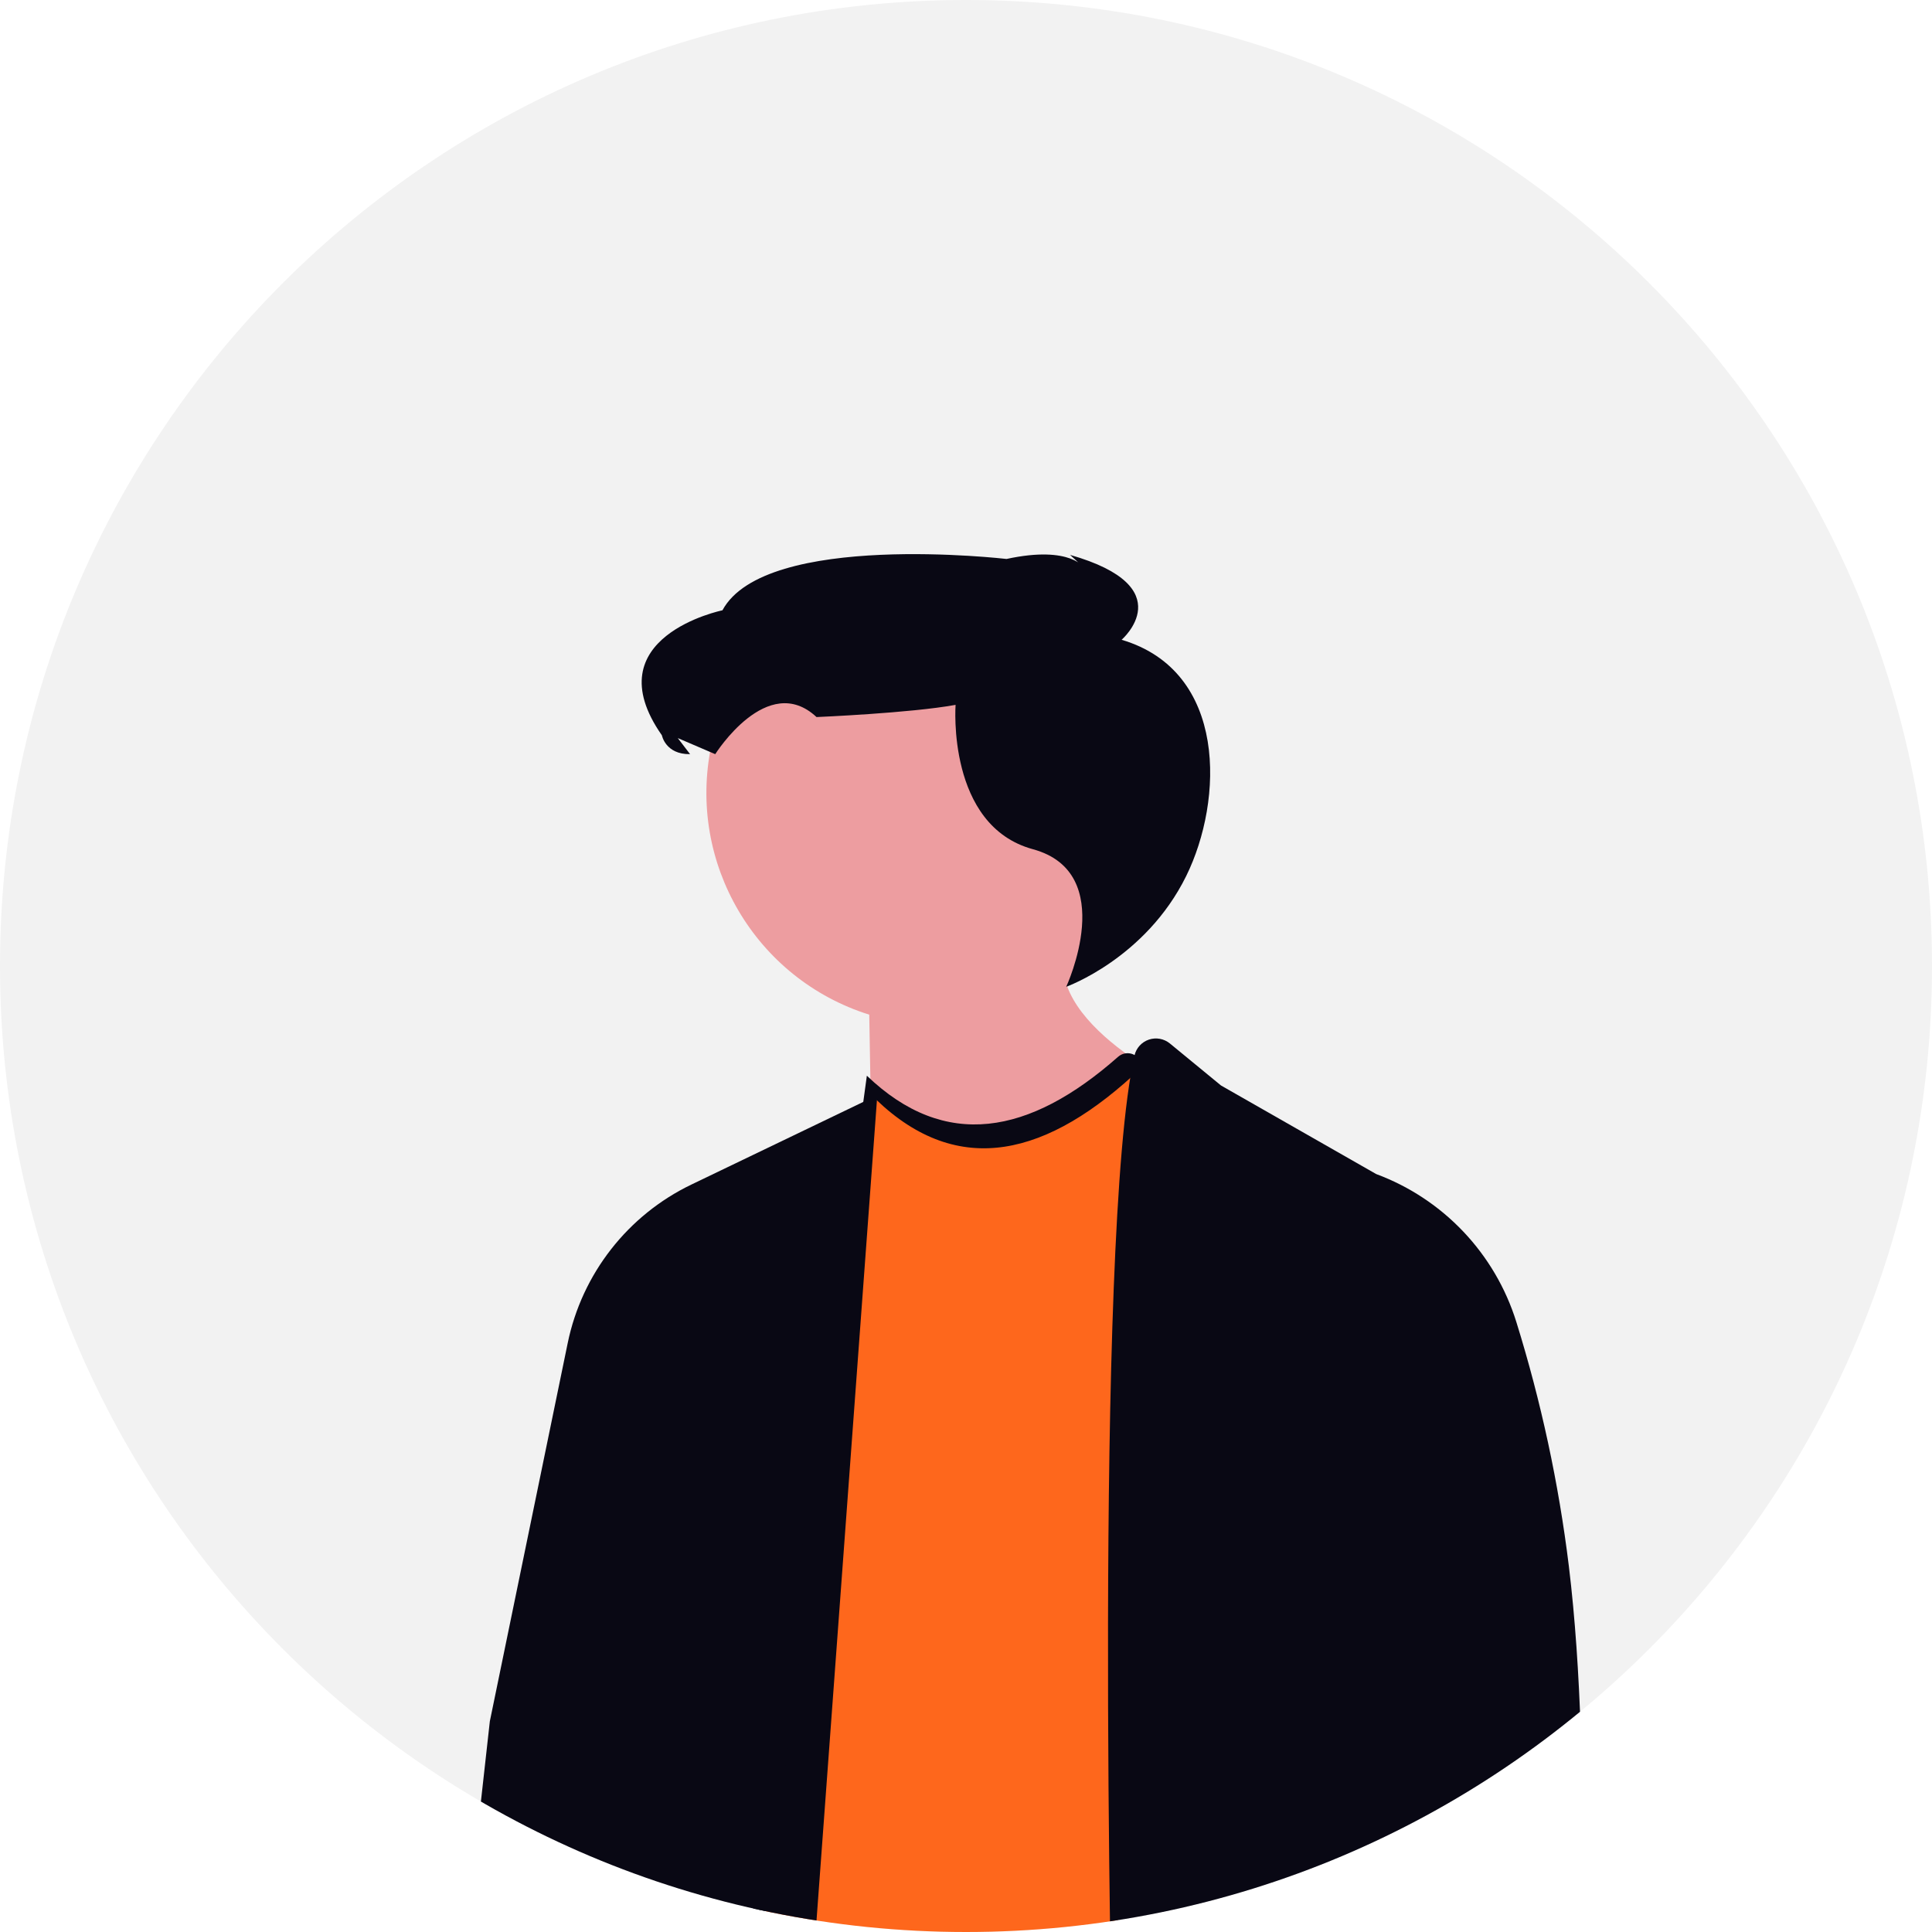
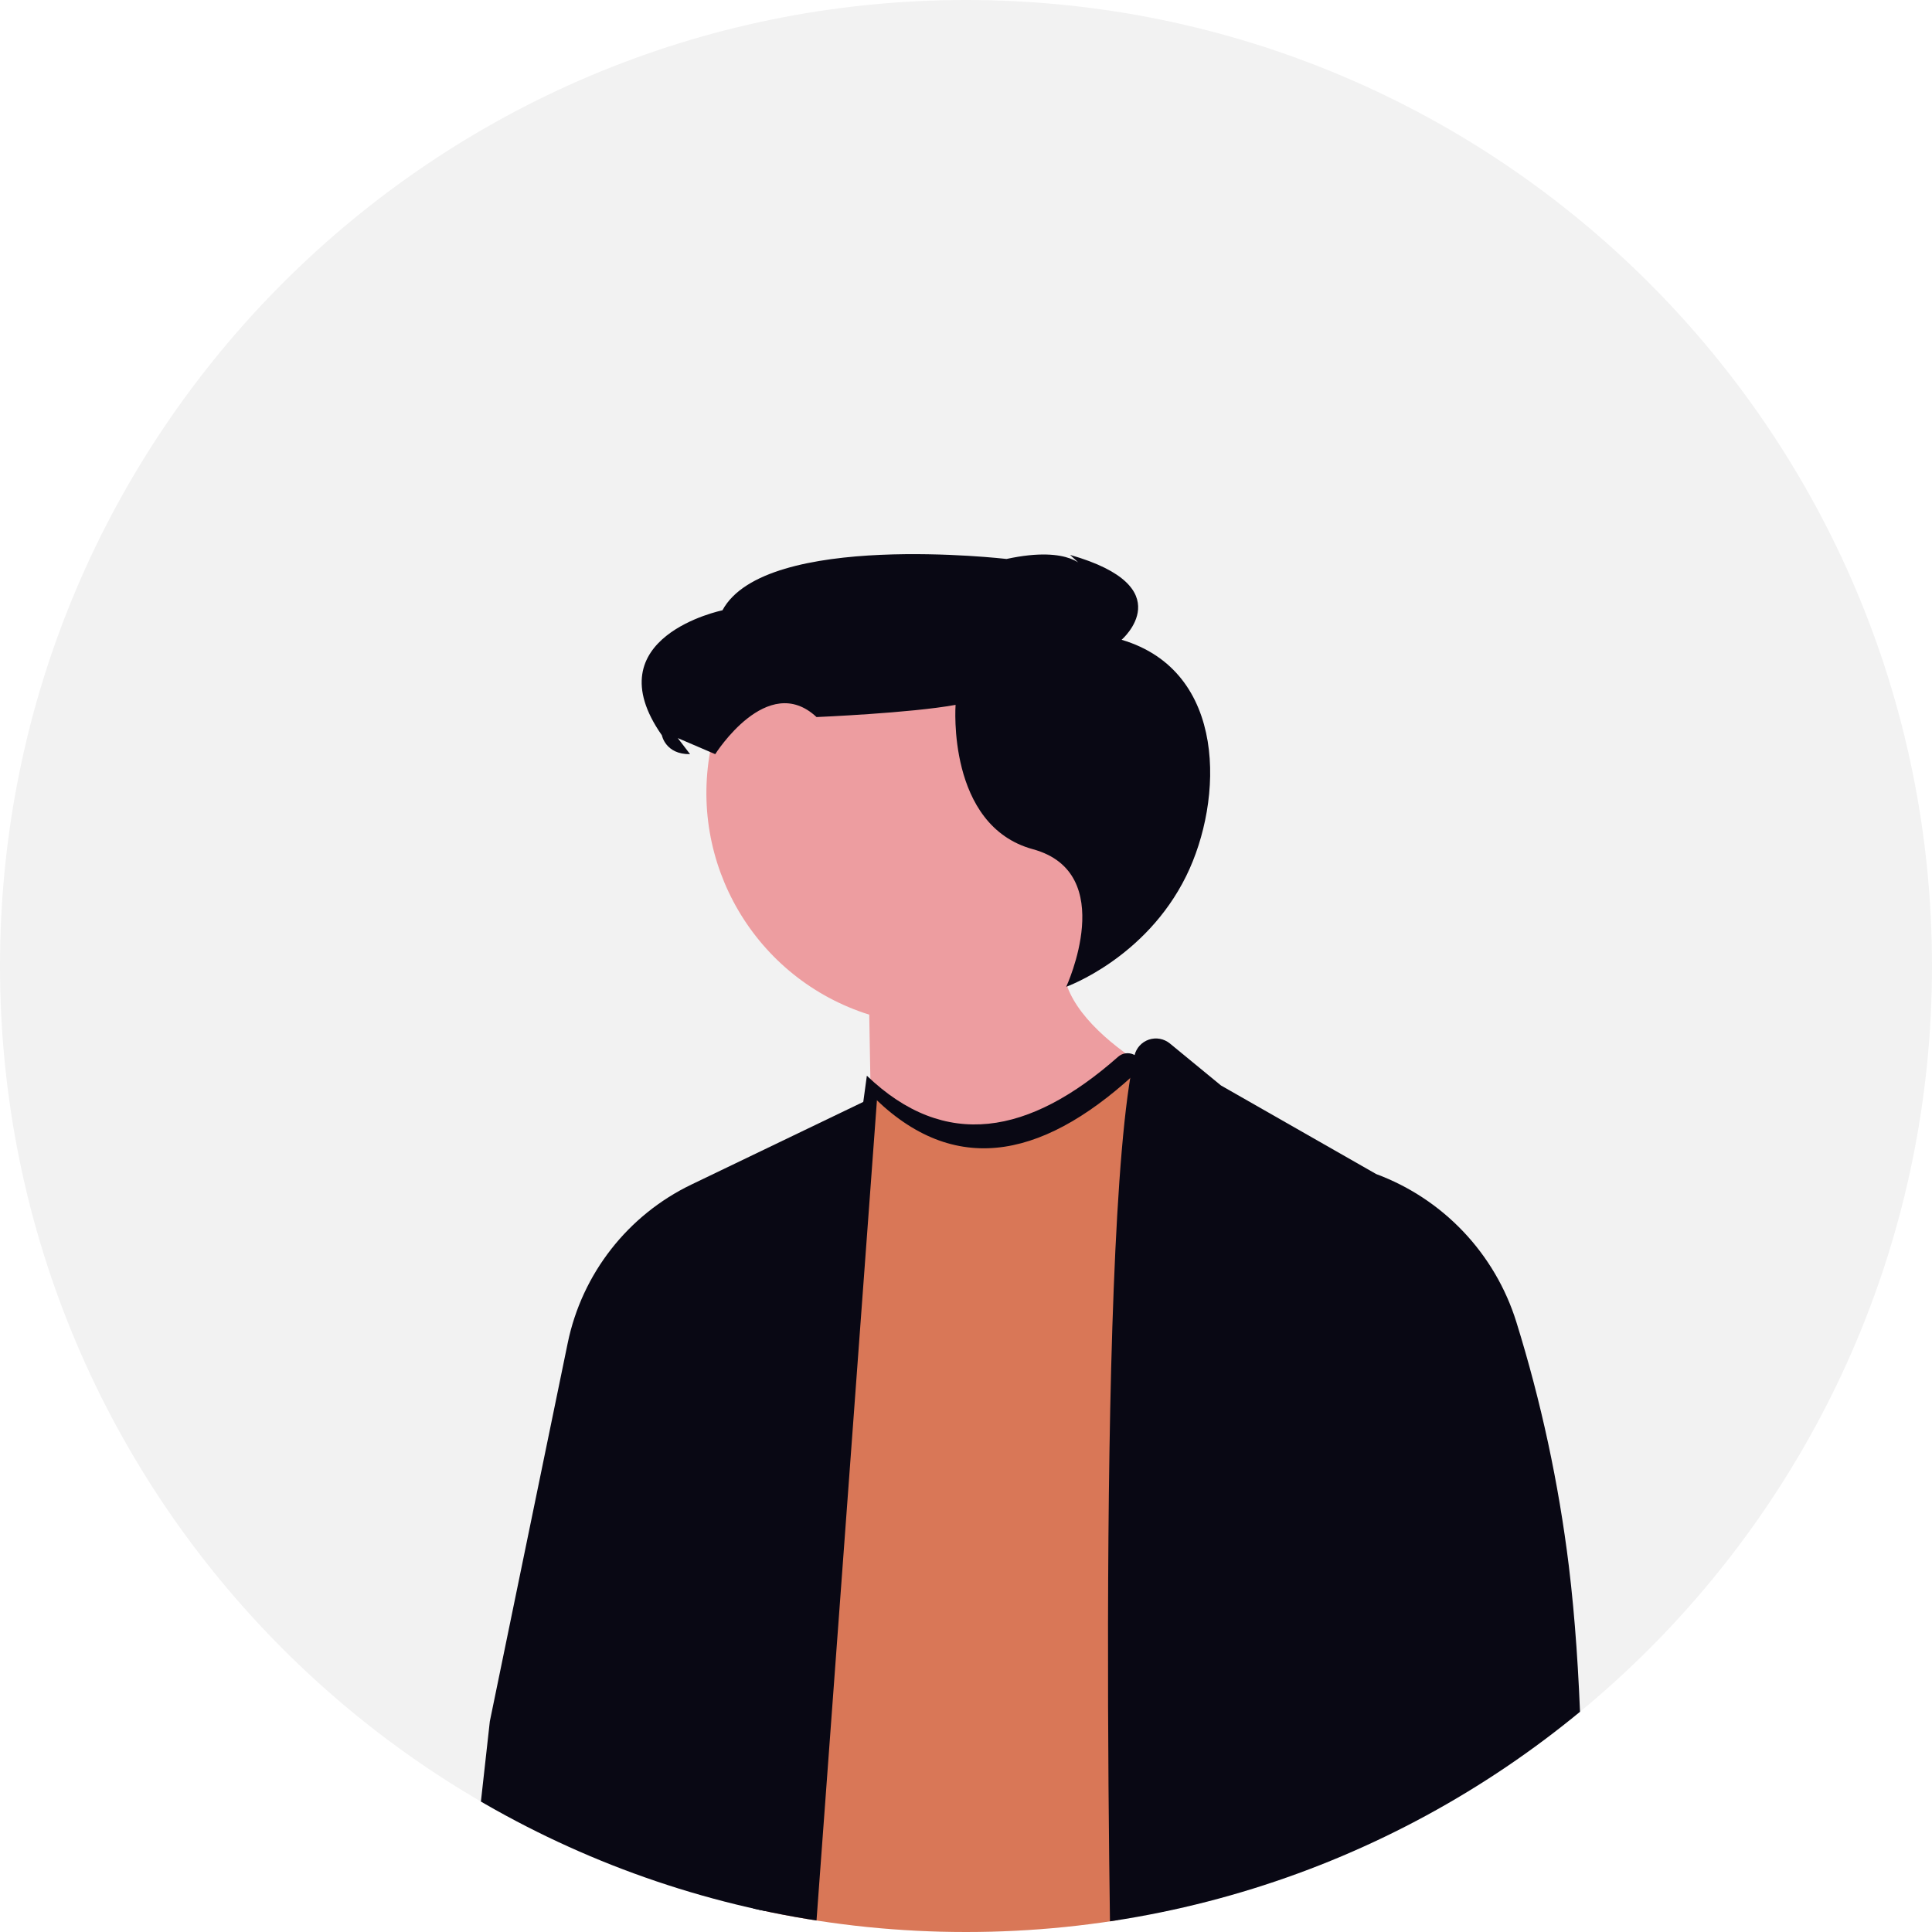
<svg xmlns="http://www.w3.org/2000/svg" width="640" height="640" viewBox="0 0 640 640" role="img" artist="Katerina Limpitsouni" source="https://undraw.co/">
  <defs>
    <clipPath id="a-88">
      <circle cx="320" cy="320" r="320" transform="translate(1129 200)" fill="none" stroke="#707070" stroke-width="1" />
    </clipPath>
  </defs>
  <g transform="translate(-68 -152)">
    <circle cx="320" cy="320" r="320" transform="translate(68 152)" fill="#f2f2f2" />
    <g transform="translate(-1061 -48)" clip-path="url(#a-88)">
      <g transform="translate(1282.835 383.564)">
        <path d="M322.991,81.632a77.011,77.011,0,1,0-100.083,73.49l2.574,148.209L343.189,187.152s-45.895-17.77-54.687-41.318a76.927,76.927,0,0,0,34.489-64.2Z" transform="translate(-88.792 -2.564)" fill="#ed9da0" />
        <path d="M316.956,145.878s26.276-9.358,39.746-36.688c12.372-25.1,13.729-67.868-21.4-78.254,0,0,20.239-17.474-17.075-28.12l4.964,4.579s-4.38-7.91-26.009-3.232c0,0-79.924-9.309-94.11,17.007,0,0-42.9,8.791-20.053,41.422,0,0,1.181,6.35,9.332,6.23L188.277,63.5l12.411,5.326s17.262-27.495,33.554-12.292c0,0,31.159-1.311,46.062-4.041,0,0-2.991,40.025,25.612,47.82S316.956,145.878,316.956,145.878Z" transform="translate(-117.59 -2.564)" fill="#090814" />
-         <path d="M326.614,167.618c-32.442,32.6-63.25,41.349-91.6,14.169L194.983,475.145l16.646,24.119,101.232.288,13.753-331.935Z" transform="translate(-98.23 -2.564)" fill="#fe671c" />
+         <path d="M326.614,167.618c-32.442,32.6-63.25,41.349-91.6,14.169L194.983,475.145l16.646,24.119,101.232.288,13.753-331.935Z" transform="translate(-98.23 -2.564)" fill="#d97757" />
        <path d="M73.546,164.669l16.928,13.913,51.392,29.332A76.58,76.58,0,0,1,188.3,256.9a461.327,461.327,0,0,1,17.4,80.883c8.447,69.355,2.313,160.805,2.313,160.805l-78.132.679,3.4-45.86,12.569-113.461-.333,159.61H54.465s-6.231-270.71,7.347-330.913a7.284,7.284,0,0,1,11.734-3.97Z" transform="translate(160.166 -2.564)" fill="#090814" />
        <path d="M423.367,181.787l-61.562,29.6a75.081,75.081,0,0,0-41,52.524L295.009,389.2l-8.43,75.786s36.266,32.479,60.065,21.709l-1.7,12.569h55.032l23.389-317.477Z" transform="translate(-286.579 -2.564)" fill="#090814" />
        <path d="M242.031,183.241,202.393,473.7l-3.454-5,40.035-293.358c25.9,24.833,53.852,19.672,83.229-6.266a4.738,4.738,0,0,1,7.875,3.471c-31.14,29.712-60.736,36.888-88.047,10.7Z" transform="translate(-105.651 -2.564)" fill="#090814" />
      </g>
    </g>
  </g>
</svg>
